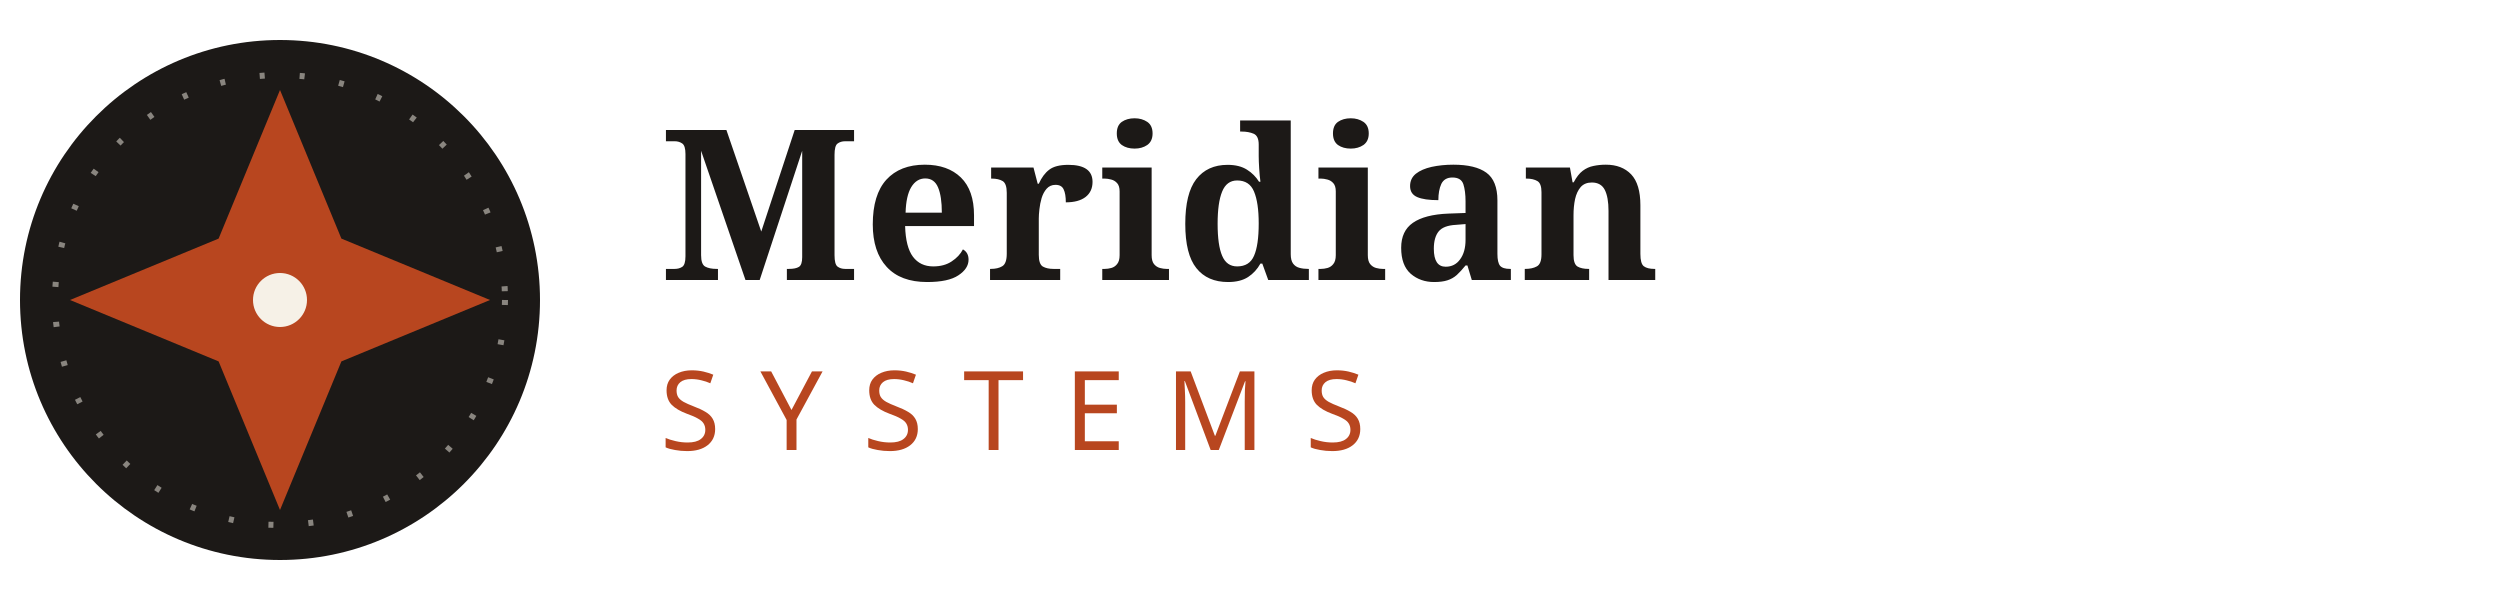
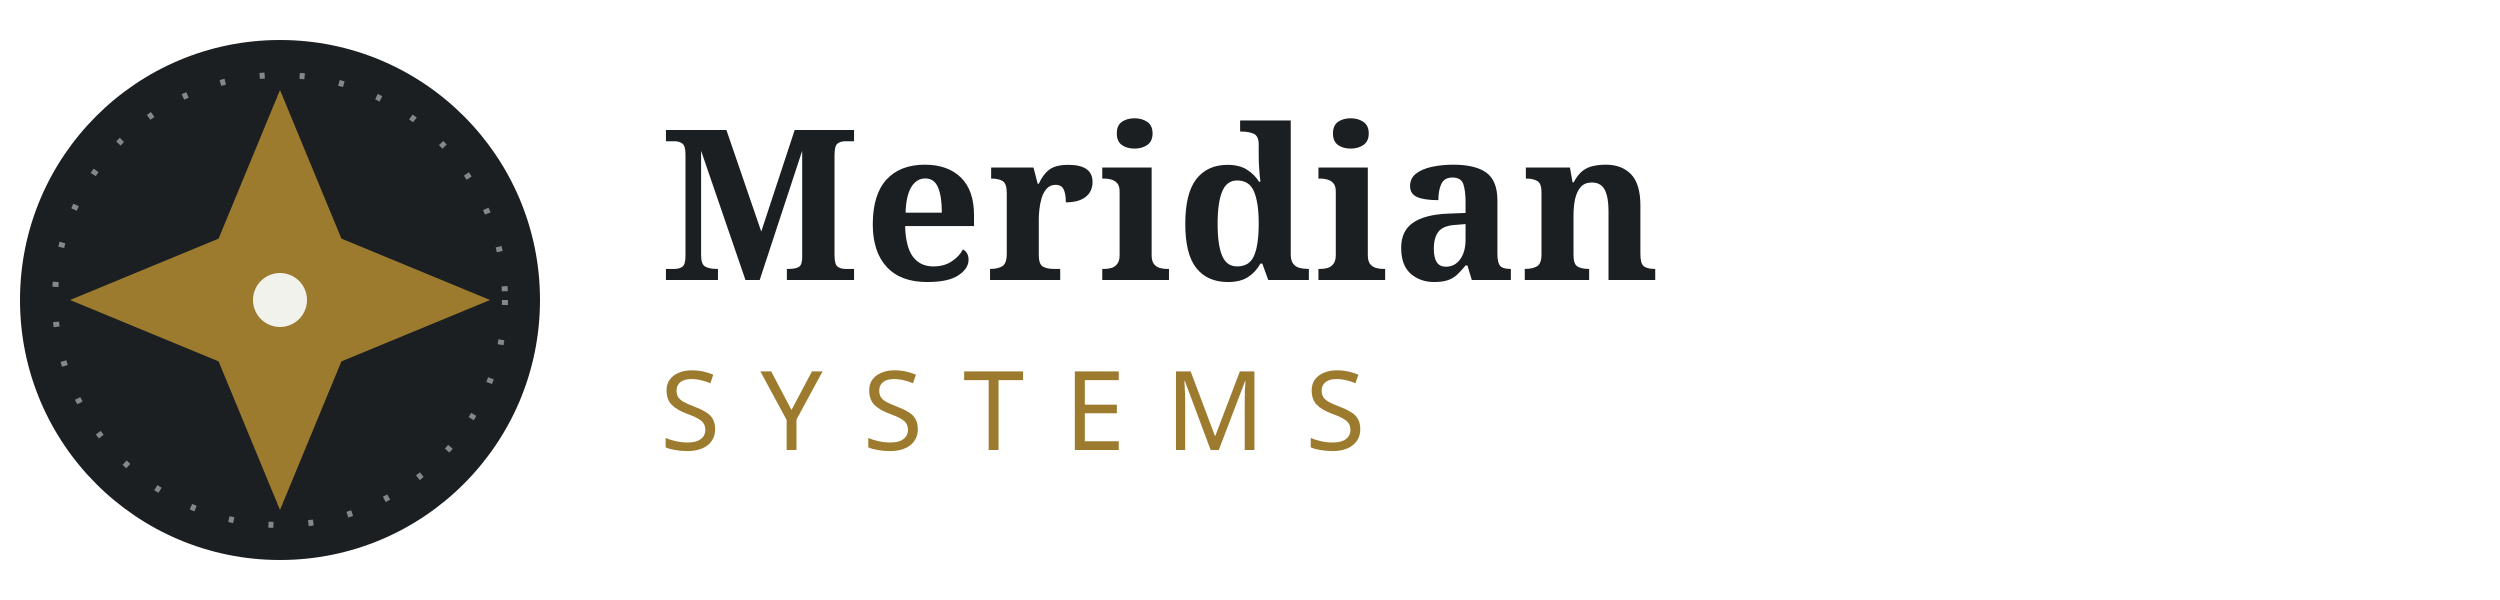
<svg xmlns="http://www.w3.org/2000/svg" viewBox="0 0 250 60" role="img" aria-label="Meridian Systems">
-   <circle cx="28" cy="30" r="26" fill="#1C1917" />
-   <circle cx="28" cy="30" r="22.5" fill="none" stroke="#F6F1E7" stroke-width="0.6" stroke-dasharray="0.5 3.5" opacity="0.5" />
-   <path d="M28,9 L34.14,23.86 L49,30 L34.14,36.14 L28,51 L21.86,36.14 L7,30 L21.86,23.86 Z" fill="#B8461F" />
-   <circle cx="28" cy="30" r="2.7" fill="#F6F1E7" />
-   <text x="66" y="28" font-family="'Fraunces','Georgia',serif" font-size="21" font-weight="600" fill="#1C1917" letter-spacing="0.3">Meridian</text>
-   <text x="66" y="45" font-family="'IBM Plex Sans','Segoe UI',sans-serif" font-size="11" font-weight="500" fill="#B8461F" letter-spacing="4">SYSTEMS</text>
+   <circle cx="28" cy="30" r="26" fill="#1B1F22" />
+   <circle cx="28" cy="30" r="22.5" fill="none" stroke="#F1F2EC" stroke-width="0.6" stroke-dasharray="0.5 3.5" opacity="0.5" />
+   <path d="M28,9 L34.14,23.86 L49,30 L34.14,36.14 L28,51 L21.86,36.14 L7,30 L21.86,23.86 Z" fill="#9C7A2E" />
+   <circle cx="28" cy="30" r="2.7" fill="#F1F2EC" />
+   <text x="66" y="28" font-family="'Fraunces','Georgia',serif" font-size="21" font-weight="600" fill="#1B1F22" letter-spacing="0.3">Meridian</text>
+   <text x="66" y="45" font-family="'IBM Plex Sans','Segoe UI',sans-serif" font-size="11" font-weight="500" fill="#9C7A2E" letter-spacing="4">SYSTEMS</text>
</svg>
